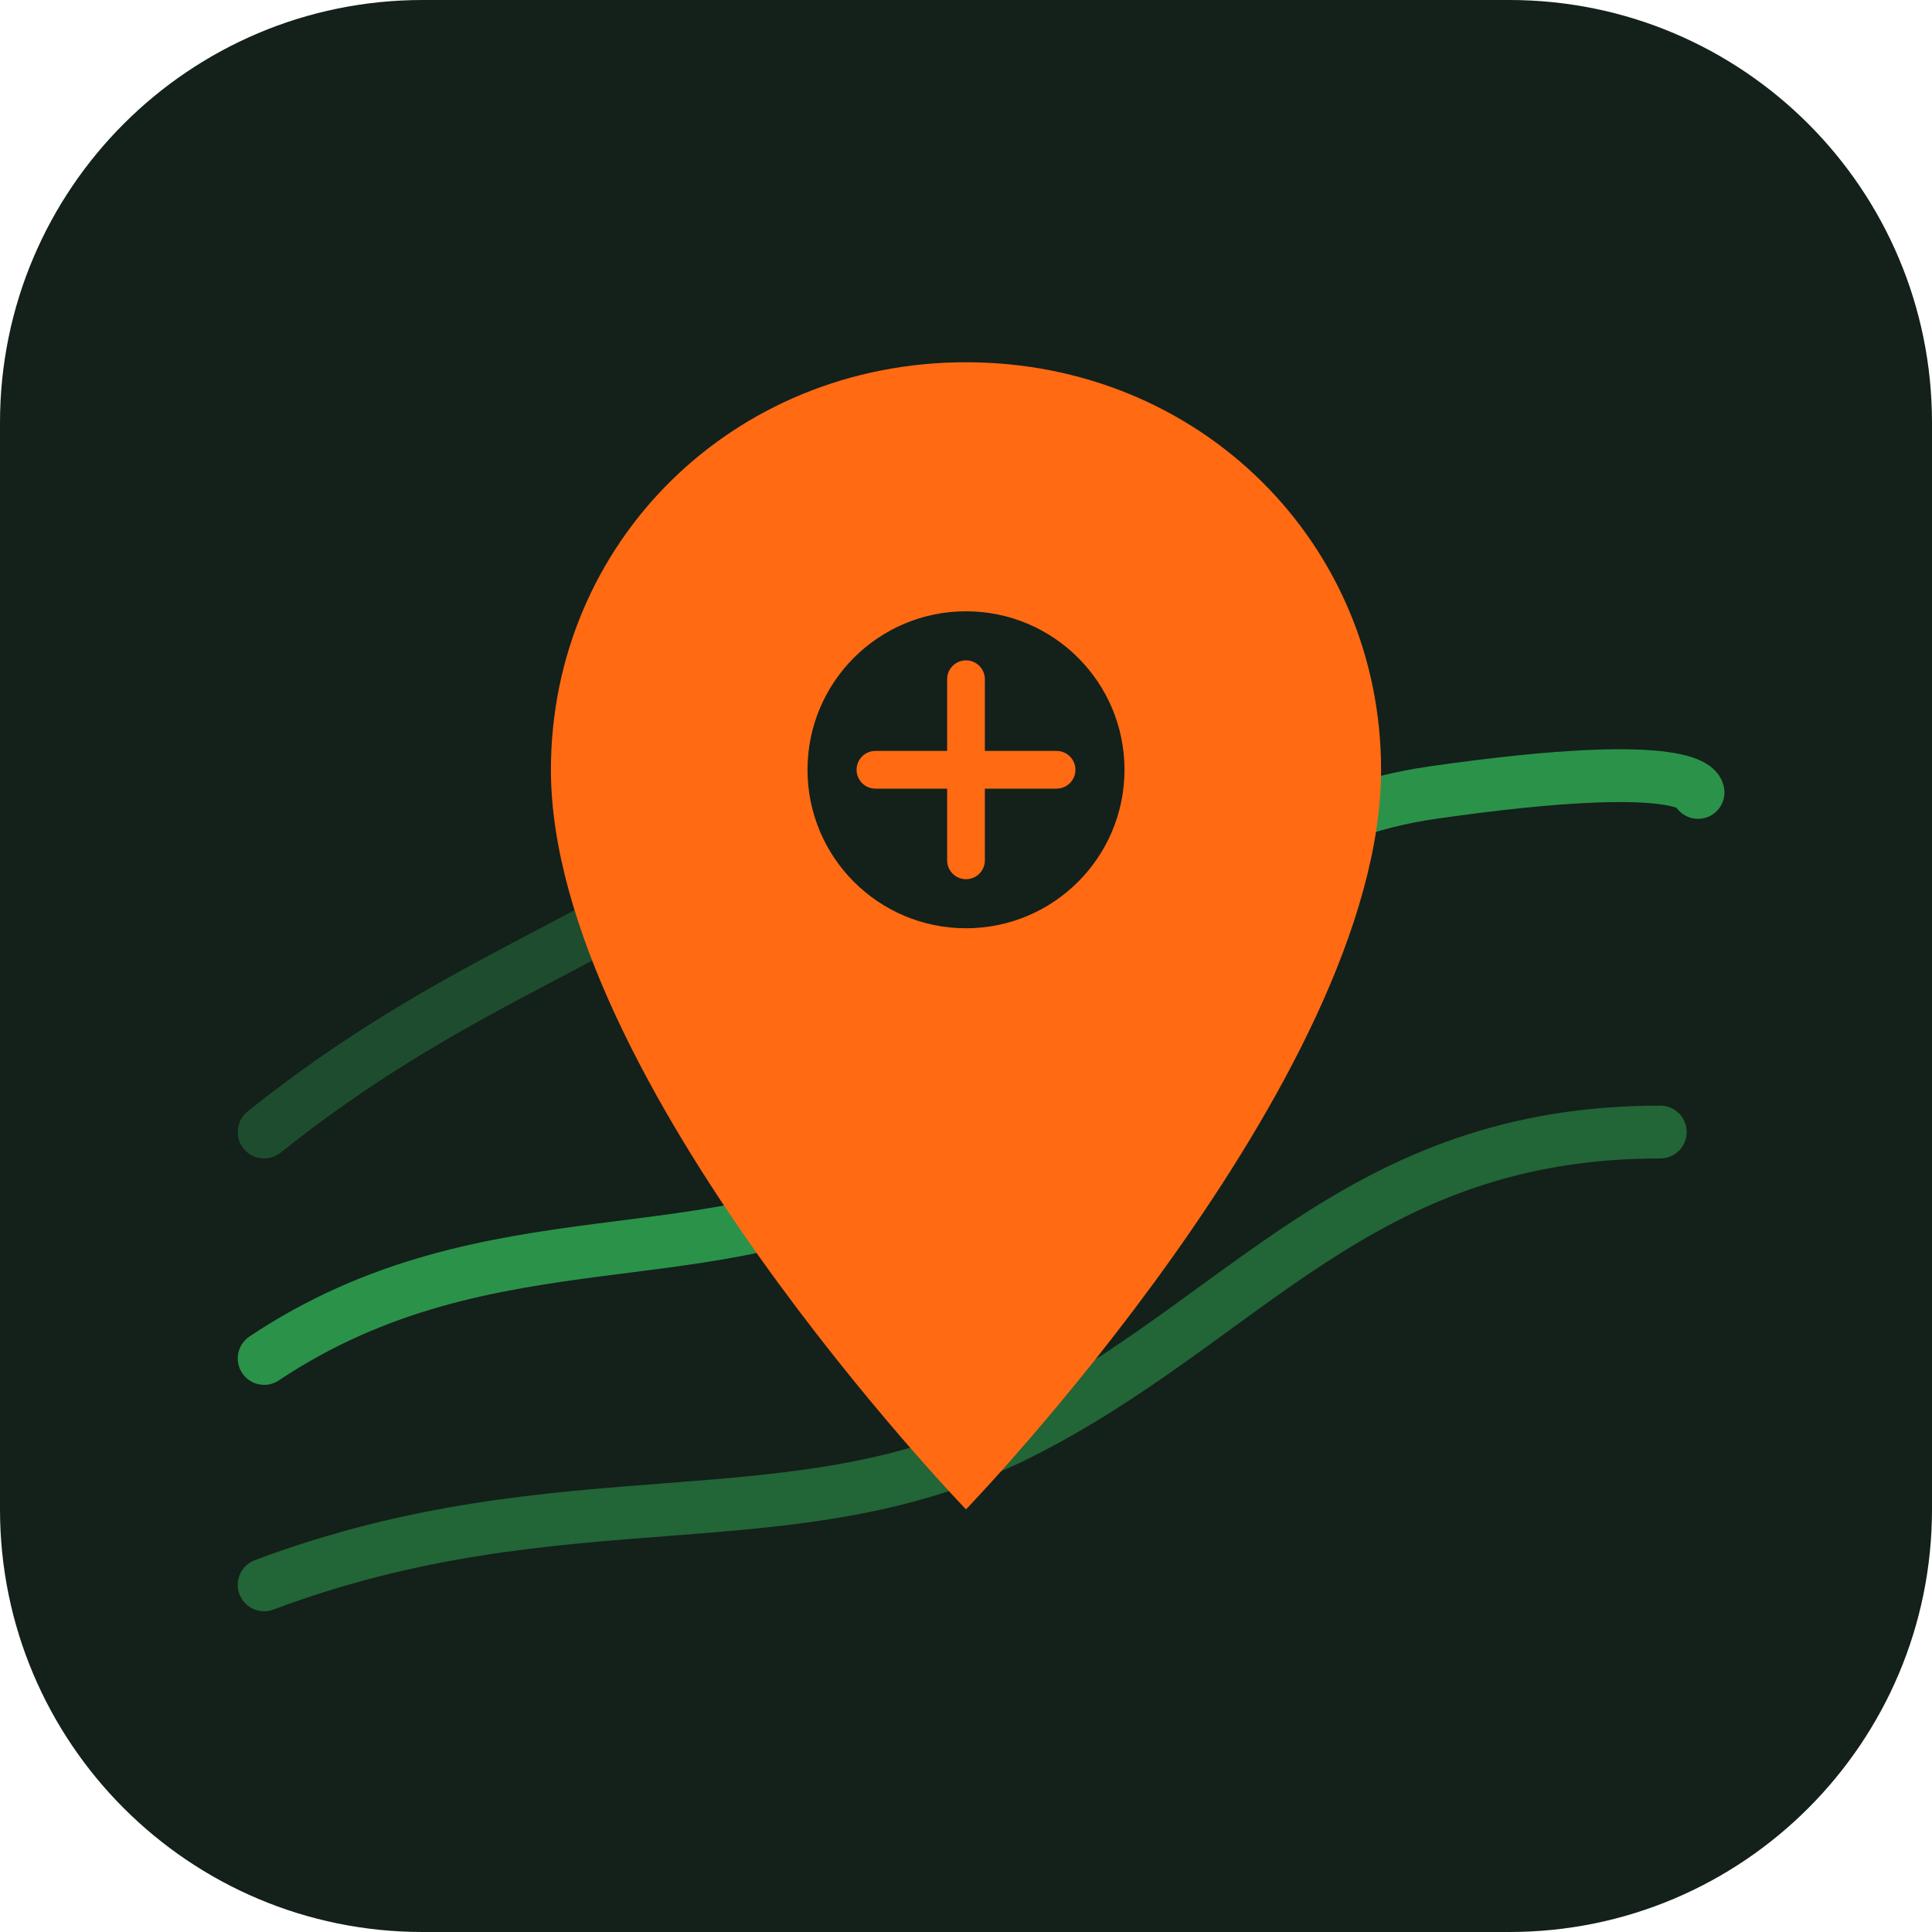
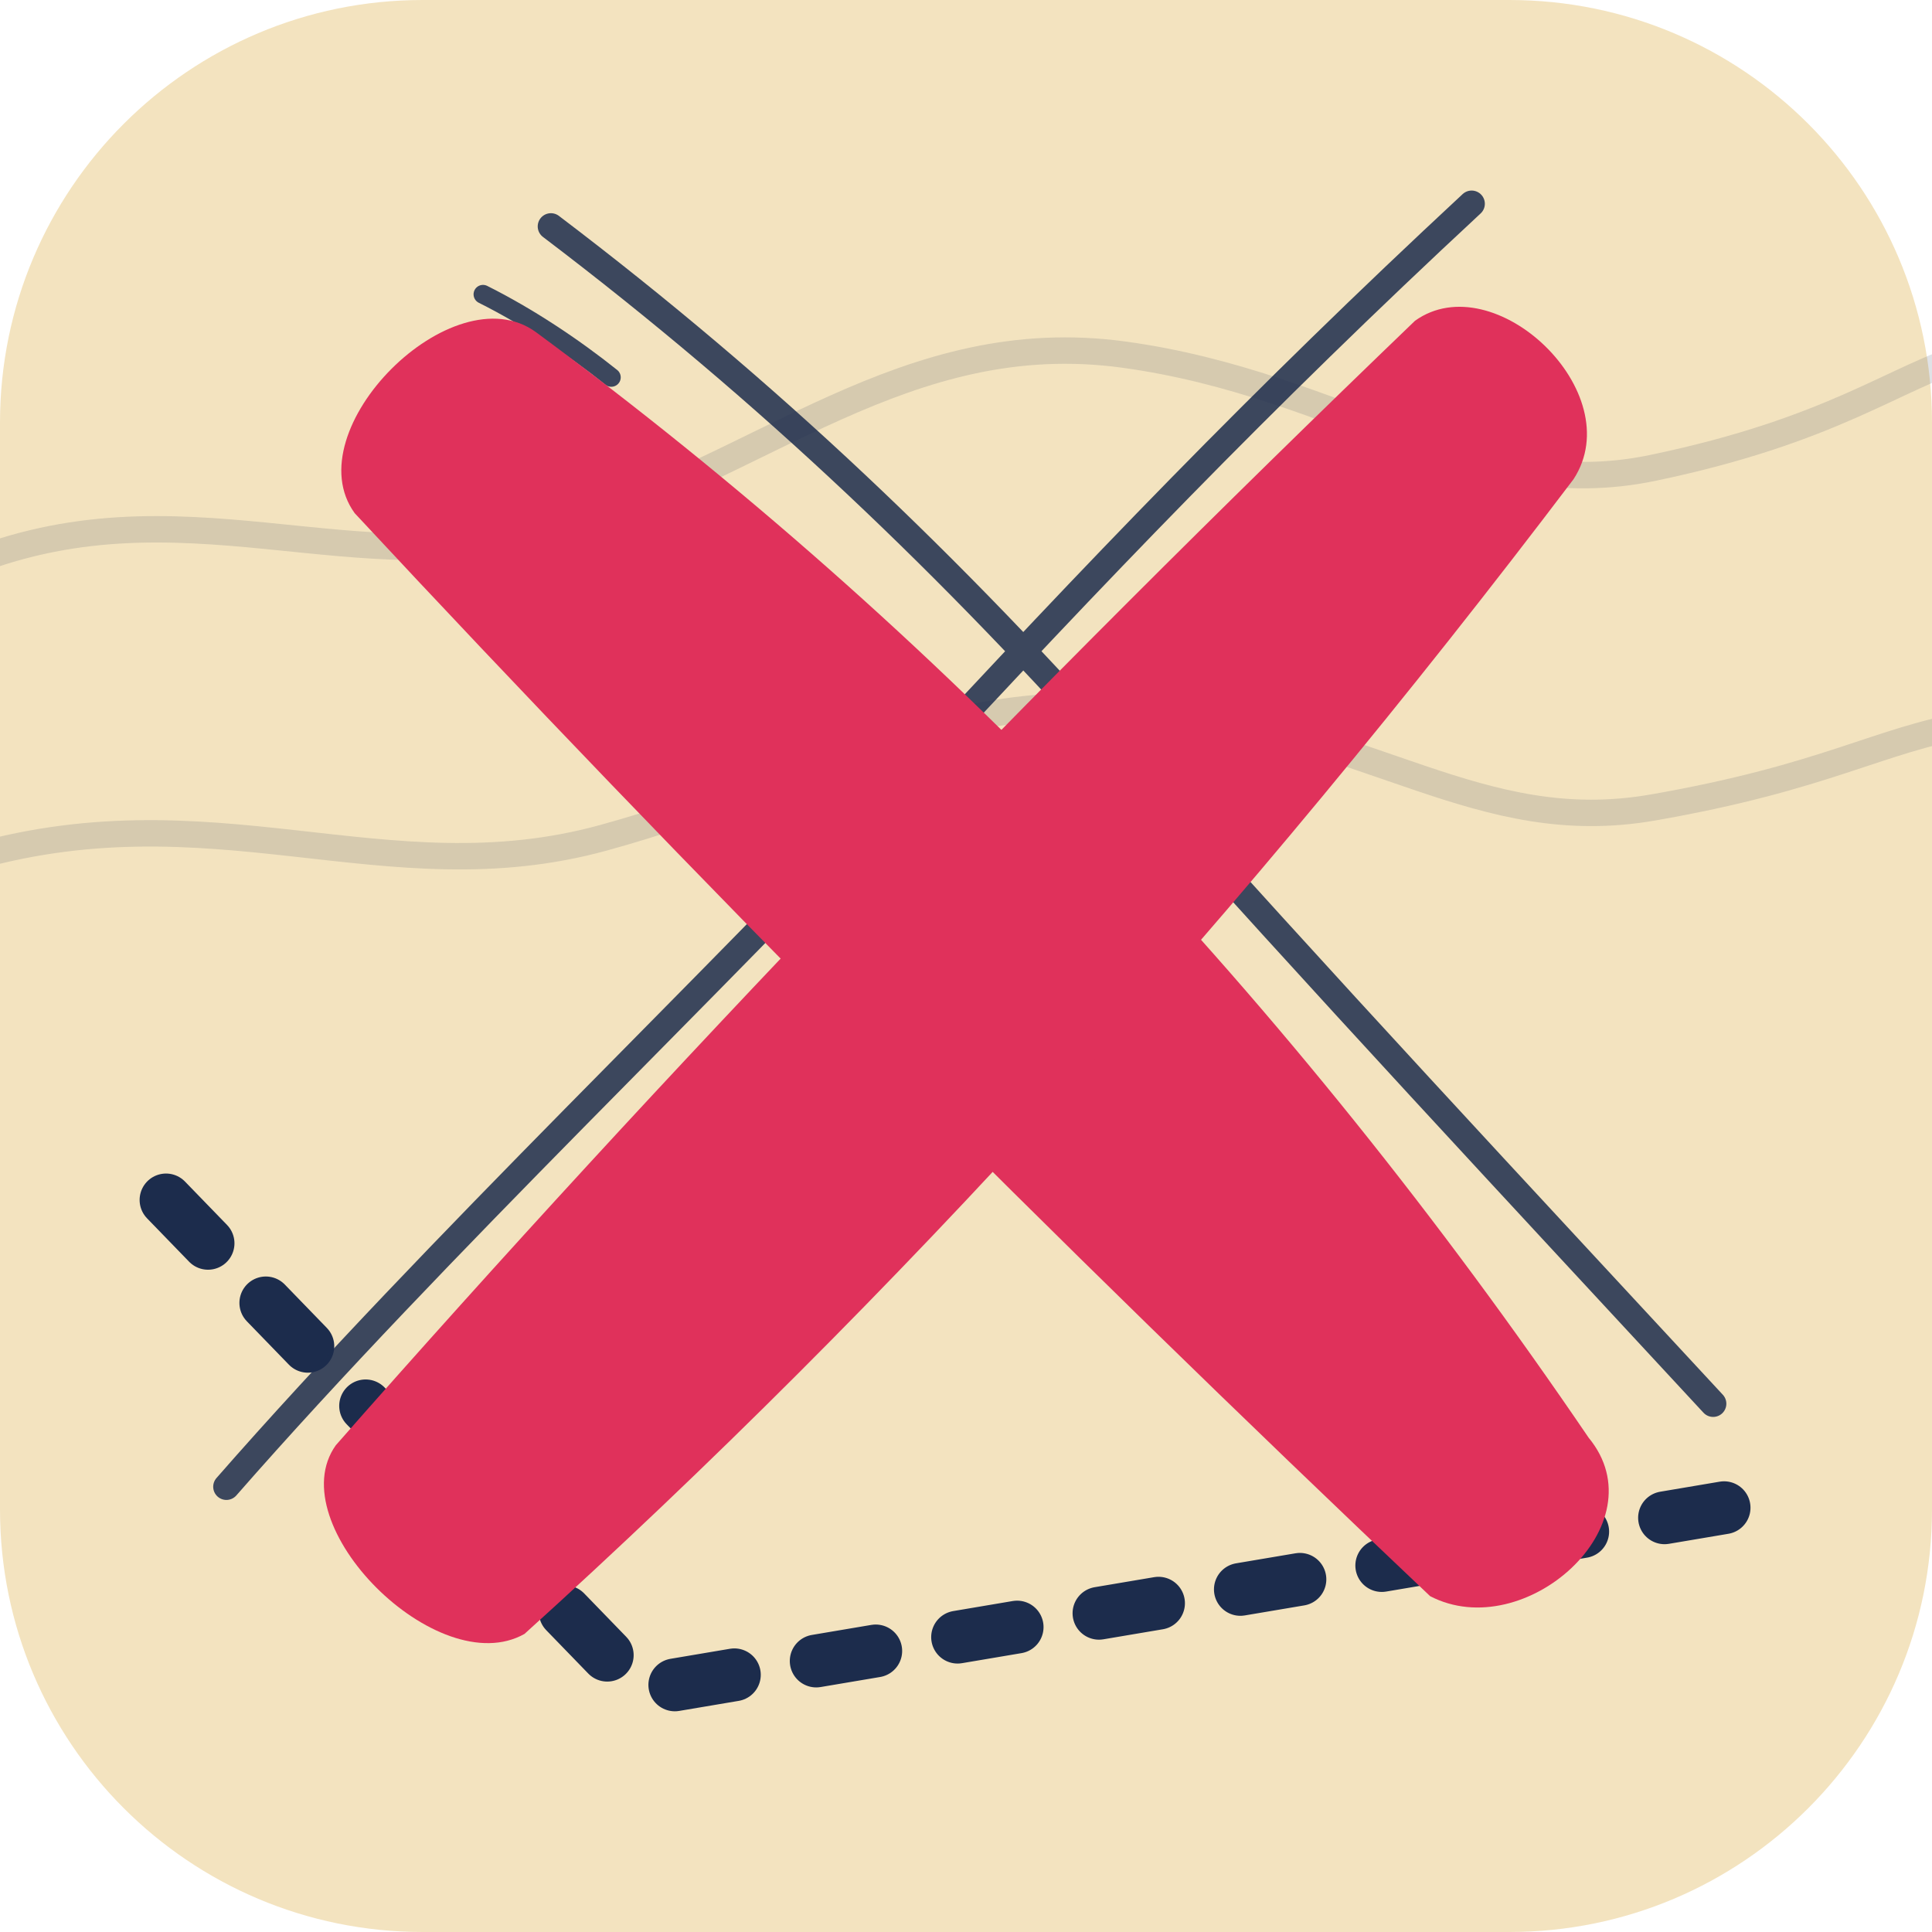
<svg xmlns="http://www.w3.org/2000/svg" viewBox="0 0 512 512">
-   <rect width="512" height="512" rx="112" fill="#14201a" />
-   <g fill="none" stroke="#2e9e4f" stroke-width="14" stroke-linecap="round" opacity="0.9">
-     <path d="M70 360c60-40 120-20 170-50s70-90 140-100 70 0 70 0" />
-     <path d="M70 420c80-30 140-10 200-40s90-80 170-80" opacity="0.6" />
-     <path d="M70 300c50-40 90-50 130-80s50-80 110-100" opacity="0.4" />
+   <rect width="512" height="512" rx="112" fill="#f3e3bf" />
+   <g fill="none" stroke="#1c2c4c" stroke-linecap="round" opacity="0.14" stroke-width="7">
+     <path d="M-10 150c58-24 104 6 158-10s92-54 150-46 92 40 140 30 64-24 84-30" />
+     <path d="M-10 228c66-20 112 10 170-6s88-40 146-34 86 34 132 26 60-18 84-22" />
  </g>
-   <path d="M256 96c-62 0-110 48-110 108 0 82 110 196 110 196s110-114 110-196c0-60-48-108-110-108z" fill="#ff6a13" />
-   <circle cx="256" cy="204" r="42" fill="#14201a" />
-   <path d="M256 180v48M232 204h48" stroke="#ff6a13" stroke-width="10" stroke-linecap="round" />
+   <path d="M44 318 L170 448 L478 396" fill="none" stroke="#1c2c4c" stroke-width="14" stroke-linecap="round" stroke-linejoin="round" stroke-dasharray="16 22" />
+   <g fill="none" stroke="#1c2c4c" stroke-linecap="round" stroke-width="7" opacity="0.85">
+     <path d="M146 60 C204 104 252 150 300 204 S 404 318 454 372" />
+     <path d="M390 54 C334 106 290 152 240 206 S 116 330 60 394" />
+     <path d="M128 78 C140 84 152 92 162 100" stroke-width="5" />
+   </g>
+   <g fill="#e0315b">
+     <path d="M142 88 Q302 206 421 381 C440 404 404 436 379 423 Q228 280 94 136 C78 114 120 72 142 88 Z" />
+     <path d="M375 85 Q220 234 89 383 C74 404 116 446 139 433 Q286 300 417 127 C432 104 396 70 375 85 Z" />
+   </g>
</svg>
